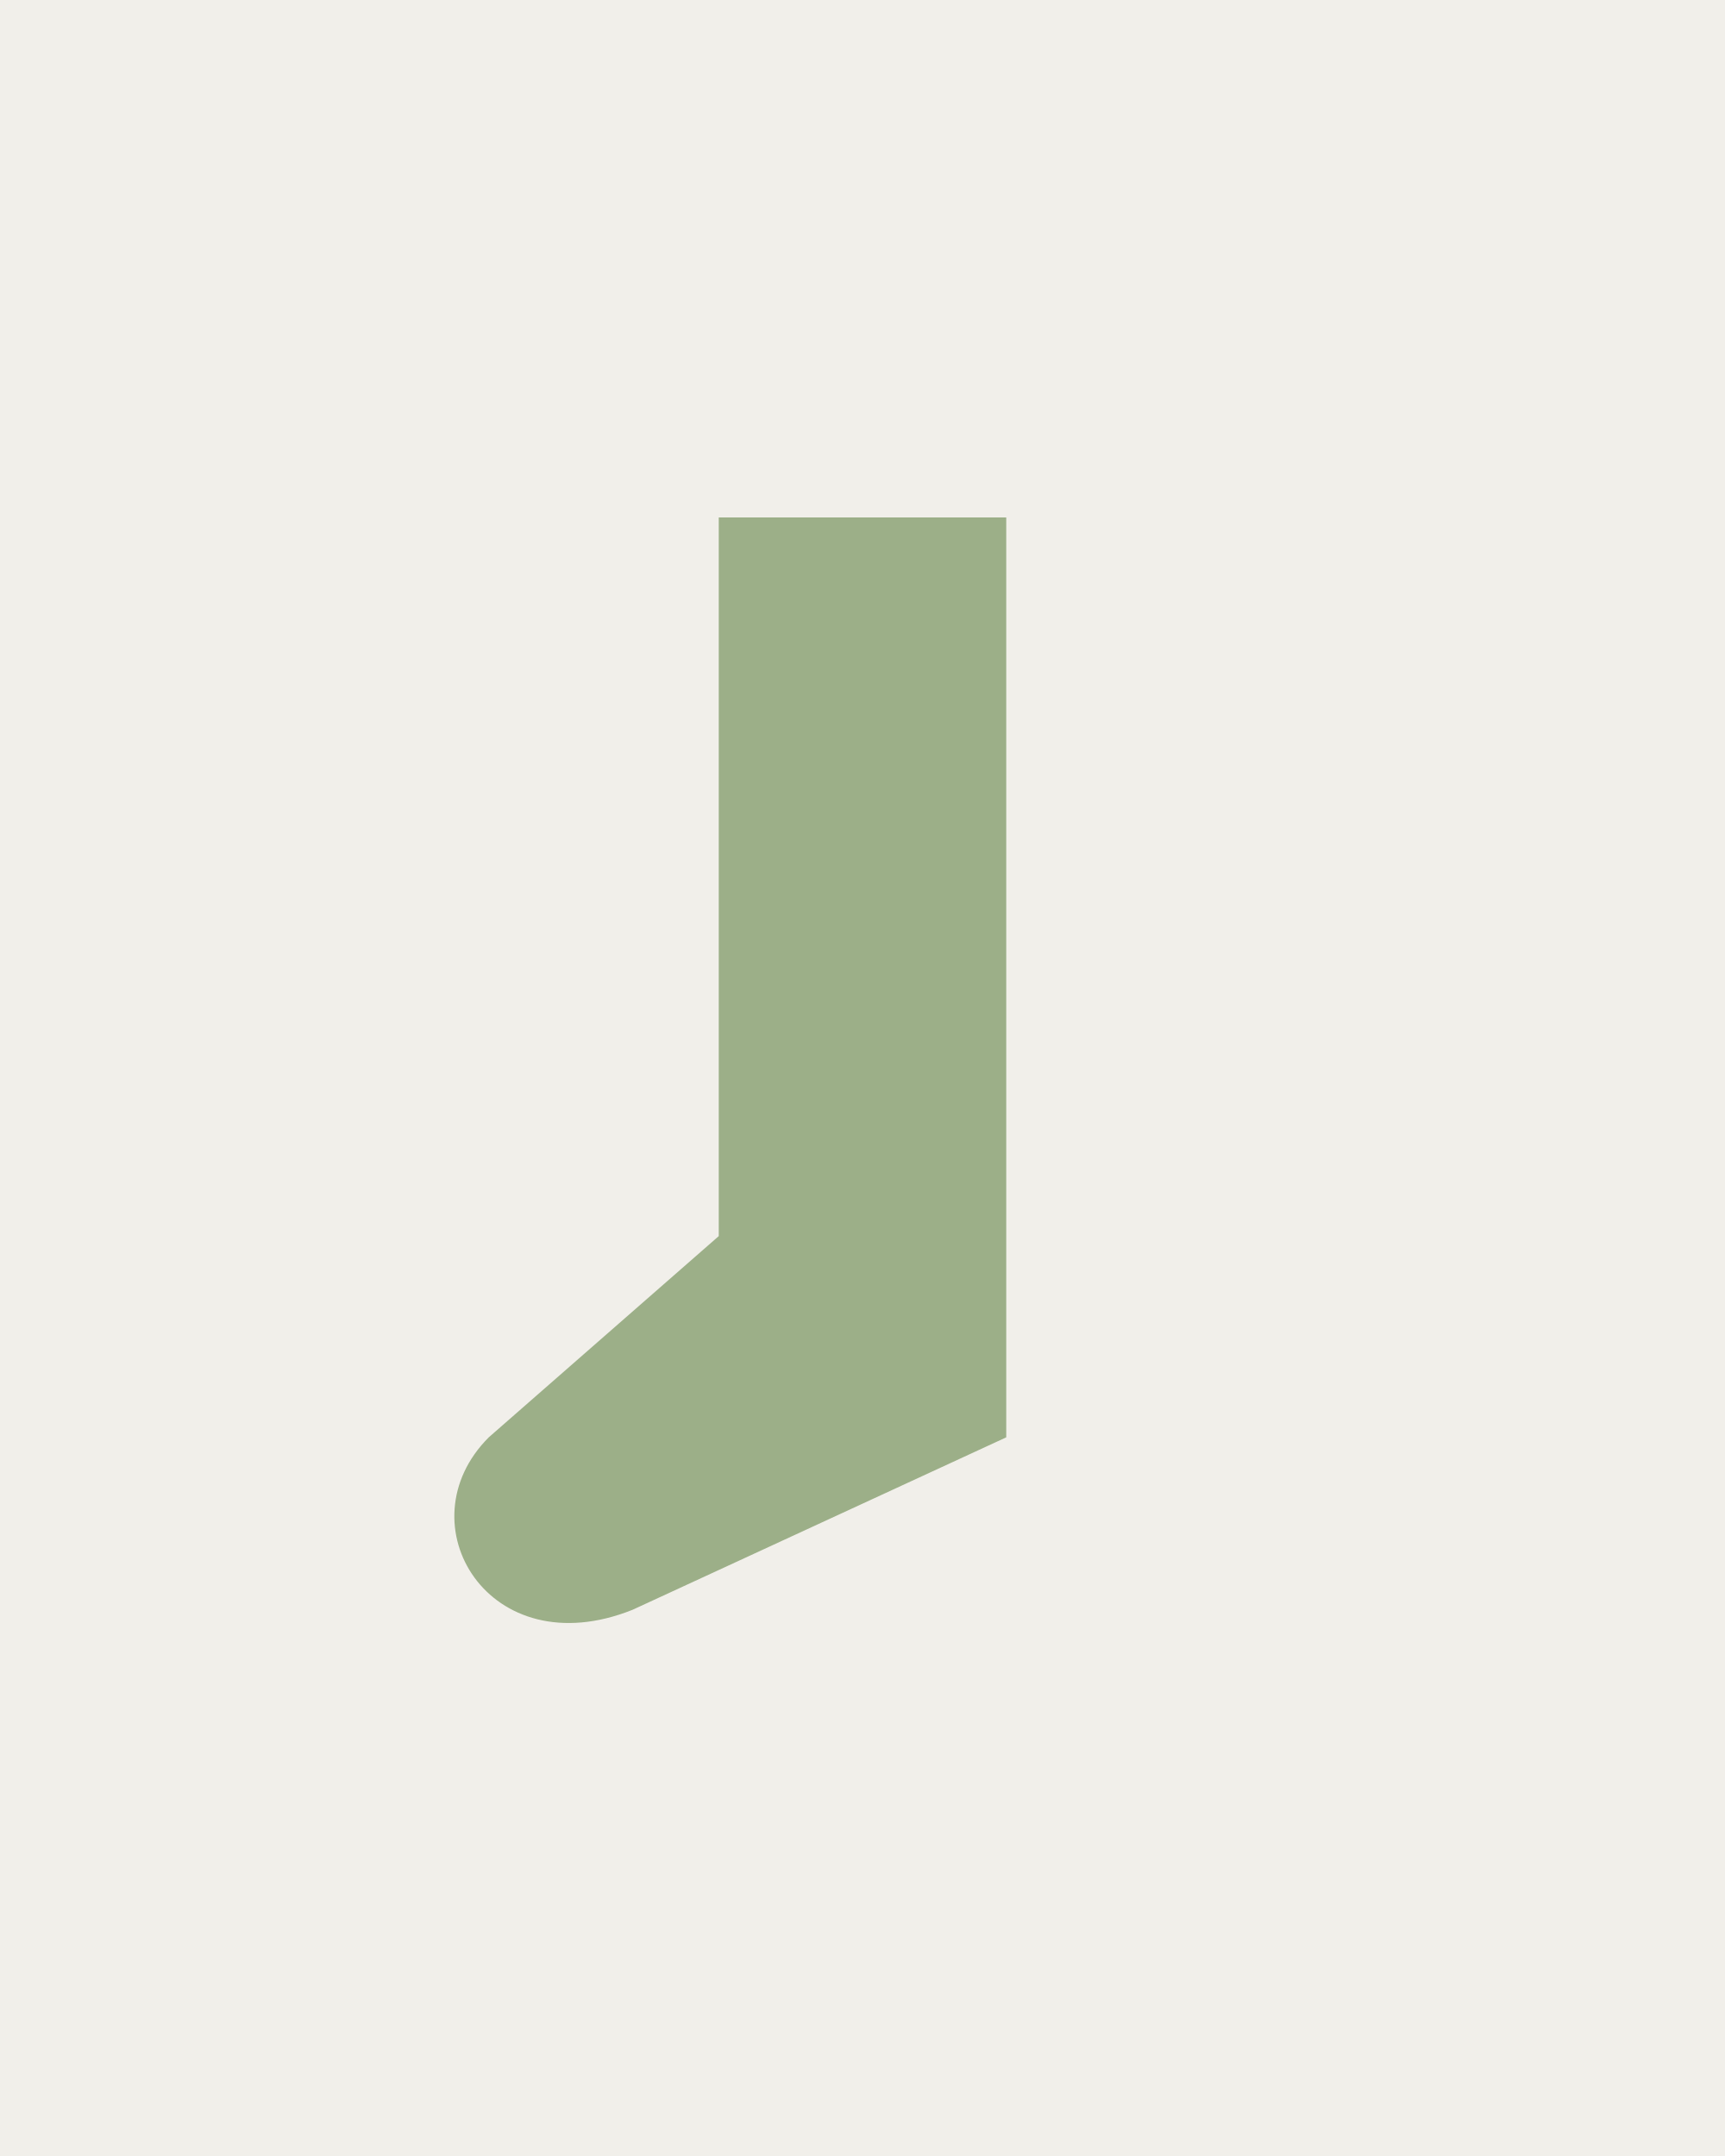
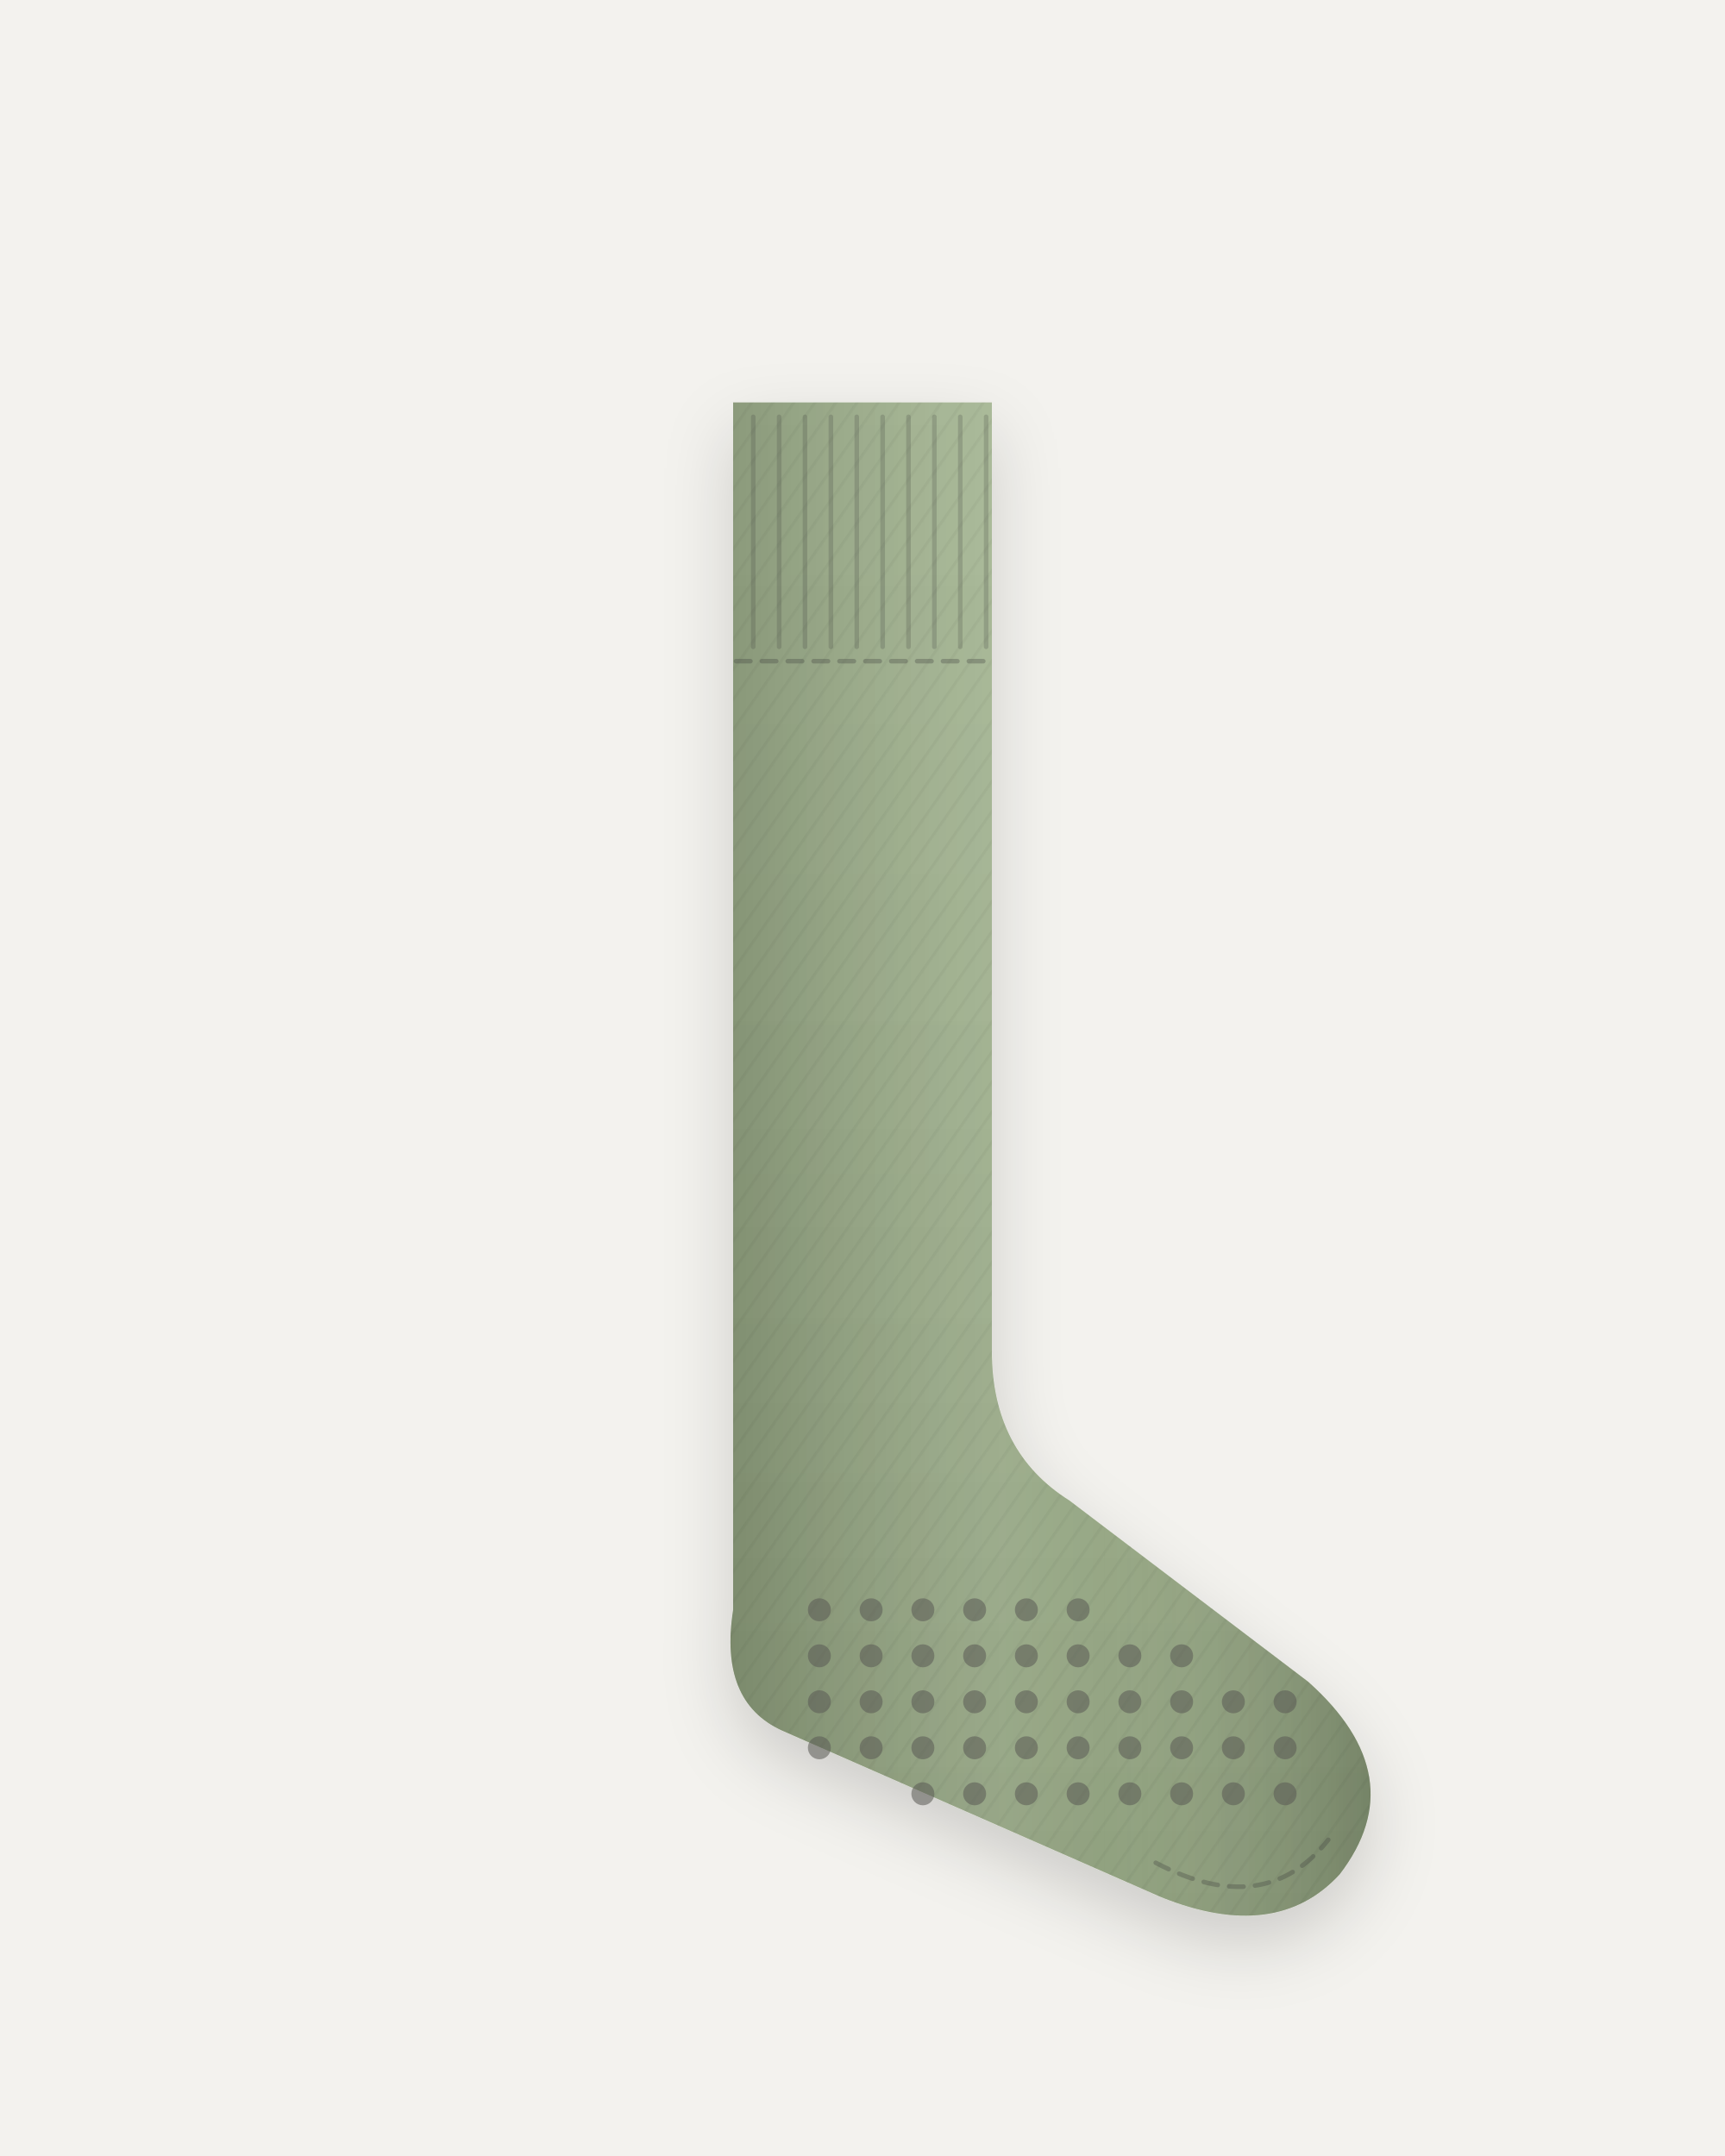
<svg xmlns="http://www.w3.org/2000/svg" width="600" height="750" viewBox="0 0 600 750">
-   <rect width="600" height="750" fill="#f1efea" />
-   <path d="M250 180h100v250l80 70c30 30 0 80-50 60l-130-60z" fill="#9caf88" transform="translate(600,0) scale(-1,1)" />
+   <defs>
+     <linearGradient id="luz" x1="0" y1="0" x2="1" y2="0">
+       <stop offset="0" stop-color="#000" stop-opacity="0.16" />
+       <stop offset="0.42" stop-color="#fff" stop-opacity="0.10" />
+       <stop offset="0.58" stop-color="#fff" stop-opacity="0.04" />
+       <stop offset="1" stop-color="#000" stop-opacity="0.18" />
+     </linearGradient>
+     <linearGradient id="caida" x1="0" y1="0" x2="0" y2="1">
+       <stop offset="0" stop-color="#fff" stop-opacity="0.06" />
+       <stop offset="1" stop-color="#000" stop-opacity="0.10" />
+     </linearGradient>
+     <pattern id="tejido" width="6" height="6" patternUnits="userSpaceOnUse" patternTransform="rotate(35)">
+       <line x1="0" y1="0" x2="0" y2="6" stroke="#000" stroke-opacity="0.035" stroke-width="2" />
+     </pattern>
+     <filter id="sombra" x="-20%" y="-20%" width="140%" height="140%">
+       <feDropShadow dx="0" dy="10" stdDeviation="12" flood-color="#000" flood-opacity="0.16" />
+     </filter>
+   </defs>
+   <rect x="-100" y="-100" width="800" height="950" fill="#f3f2ee" />
+   <g filter="url(#sombra)">
+     <path d="M255 140 L345 140 L345 470 Q345 505 372 522 L455 585 Q492 618 466 652 Q444 676 404 660 L272 602 Q250 592 255 560 Z" fill="#9caf88" />
+   </g>
+   <path d="M255 140 L345 140 L345 470 Q345 505 372 522 L455 585 Q492 618 466 652 Q444 676 404 660 L272 602 Q250 592 255 560 Z" fill="url(#luz)" />
+   <path d="M255 140 L345 140 L345 470 Q345 505 372 522 L455 585 Q492 618 466 652 Q444 676 404 660 L272 602 Q250 592 255 560 Z" fill="url(#caida)" />
+   <path d="M255 140 L345 140 L345 470 Q345 505 372 522 L455 585 Q492 618 466 652 Q444 676 404 660 L272 602 Q250 592 255 560 Z" fill="url(#tejido)" />
+   <g fill="none" stroke="#3a3a3a" stroke-opacity="0.30" stroke-width="1.6" stroke-dasharray="5 4" stroke-linecap="round">
+     <path d="M262 145 L262 225" stroke-dasharray="1 0" stroke-opacity="0.2" />
+     <path d="M271 145 L271 225" stroke-dasharray="1 0" stroke-opacity="0.2" />
+     <path d="M280 145 L280 225" stroke-dasharray="1 0" stroke-opacity="0.2" />
+     <path d="M289 145 L289 225" stroke-dasharray="1 0" stroke-opacity="0.2" />
+     <path d="M298 145 L298 225" stroke-dasharray="1 0" stroke-opacity="0.2" />
+     <path d="M307 145 L307 225" stroke-dasharray="1 0" stroke-opacity="0.2" />
+     <path d="M316 145 L316 225" stroke-dasharray="1 0" stroke-opacity="0.2" />
+     <path d="M325 145 L325 225" stroke-dasharray="1 0" stroke-opacity="0.2" />
+     <path d="M334 145 L334 225" stroke-dasharray="1 0" stroke-opacity="0.2" />
+     <path d="M343 145 L343 225" stroke-dasharray="1 0" stroke-opacity="0.2" />
+     <path d="M256 230 L344 230" />
+     <path d="M402 648 Q440 668 462 640" />
+   </g>
+   <circle cx="285" cy="560" r="4" fill="#5a5a55" fill-opacity="0.55" />
+   <circle cx="285" cy="576" r="4" fill="#5a5a55" fill-opacity="0.55" />
+   <circle cx="285" cy="592" r="4" fill="#5a5a55" fill-opacity="0.55" />
+   <circle cx="285" cy="608" r="4" fill="#5a5a55" fill-opacity="0.55" />
+   <circle cx="303" cy="560" r="4" fill="#5a5a55" fill-opacity="0.55" />
+   <circle cx="303" cy="576" r="4" fill="#5a5a55" fill-opacity="0.55" />
+   <circle cx="303" cy="592" r="4" fill="#5a5a55" fill-opacity="0.55" />
+   <circle cx="303" cy="608" r="4" fill="#5a5a55" fill-opacity="0.55" />
+   <circle cx="321" cy="560" r="4" fill="#5a5a55" fill-opacity="0.55" />
+   <circle cx="321" cy="576" r="4" fill="#5a5a55" fill-opacity="0.55" />
+   <circle cx="321" cy="592" r="4" fill="#5a5a55" fill-opacity="0.55" />
+   <circle cx="321" cy="608" r="4" fill="#5a5a55" fill-opacity="0.55" />
+   <circle cx="321" cy="624" r="4" fill="#5a5a55" fill-opacity="0.55" />
+   <circle cx="339" cy="560" r="4" fill="#5a5a55" fill-opacity="0.55" />
+   <circle cx="339" cy="576" r="4" fill="#5a5a55" fill-opacity="0.55" />
+   <circle cx="339" cy="592" r="4" fill="#5a5a55" fill-opacity="0.55" />
+   <circle cx="339" cy="608" r="4" fill="#5a5a55" fill-opacity="0.55" />
+   <circle cx="339" cy="624" r="4" fill="#5a5a55" fill-opacity="0.55" />
+   <circle cx="357" cy="560" r="4" fill="#5a5a55" fill-opacity="0.55" />
+   <circle cx="357" cy="576" r="4" fill="#5a5a55" fill-opacity="0.55" />
+   <circle cx="357" cy="592" r="4" fill="#5a5a55" fill-opacity="0.55" />
+   <circle cx="357" cy="608" r="4" fill="#5a5a55" fill-opacity="0.55" />
+   <circle cx="357" cy="624" r="4" fill="#5a5a55" fill-opacity="0.55" />
+   <circle cx="375" cy="560" r="4" fill="#5a5a55" fill-opacity="0.55" />
+   <circle cx="375" cy="576" r="4" fill="#5a5a55" fill-opacity="0.55" />
+   <circle cx="375" cy="592" r="4" fill="#5a5a55" fill-opacity="0.55" />
+   <circle cx="375" cy="608" r="4" fill="#5a5a55" fill-opacity="0.55" />
+   <circle cx="375" cy="624" r="4" fill="#5a5a55" fill-opacity="0.55" />
+   <circle cx="393" cy="576" r="4" fill="#5a5a55" fill-opacity="0.55" />
+   <circle cx="393" cy="592" r="4" fill="#5a5a55" fill-opacity="0.55" />
+   <circle cx="393" cy="608" r="4" fill="#5a5a55" fill-opacity="0.55" />
+   <circle cx="393" cy="624" r="4" fill="#5a5a55" fill-opacity="0.55" />
+   <circle cx="411" cy="576" r="4" fill="#5a5a55" fill-opacity="0.55" />
+   <circle cx="411" cy="592" r="4" fill="#5a5a55" fill-opacity="0.55" />
+   <circle cx="411" cy="608" r="4" fill="#5a5a55" fill-opacity="0.55" />
+   <circle cx="411" cy="624" r="4" fill="#5a5a55" fill-opacity="0.55" />
+   <circle cx="429" cy="592" r="4" fill="#5a5a55" fill-opacity="0.55" />
+   <circle cx="429" cy="608" r="4" fill="#5a5a55" fill-opacity="0.55" />
+   <circle cx="429" cy="624" r="4" fill="#5a5a55" fill-opacity="0.55" />
+   <circle cx="447" cy="592" r="4" fill="#5a5a55" fill-opacity="0.55" />
+   <circle cx="447" cy="608" r="4" fill="#5a5a55" fill-opacity="0.55" />
+   <circle cx="447" cy="624" r="4" fill="#5a5a55" fill-opacity="0.55" />
</svg>
